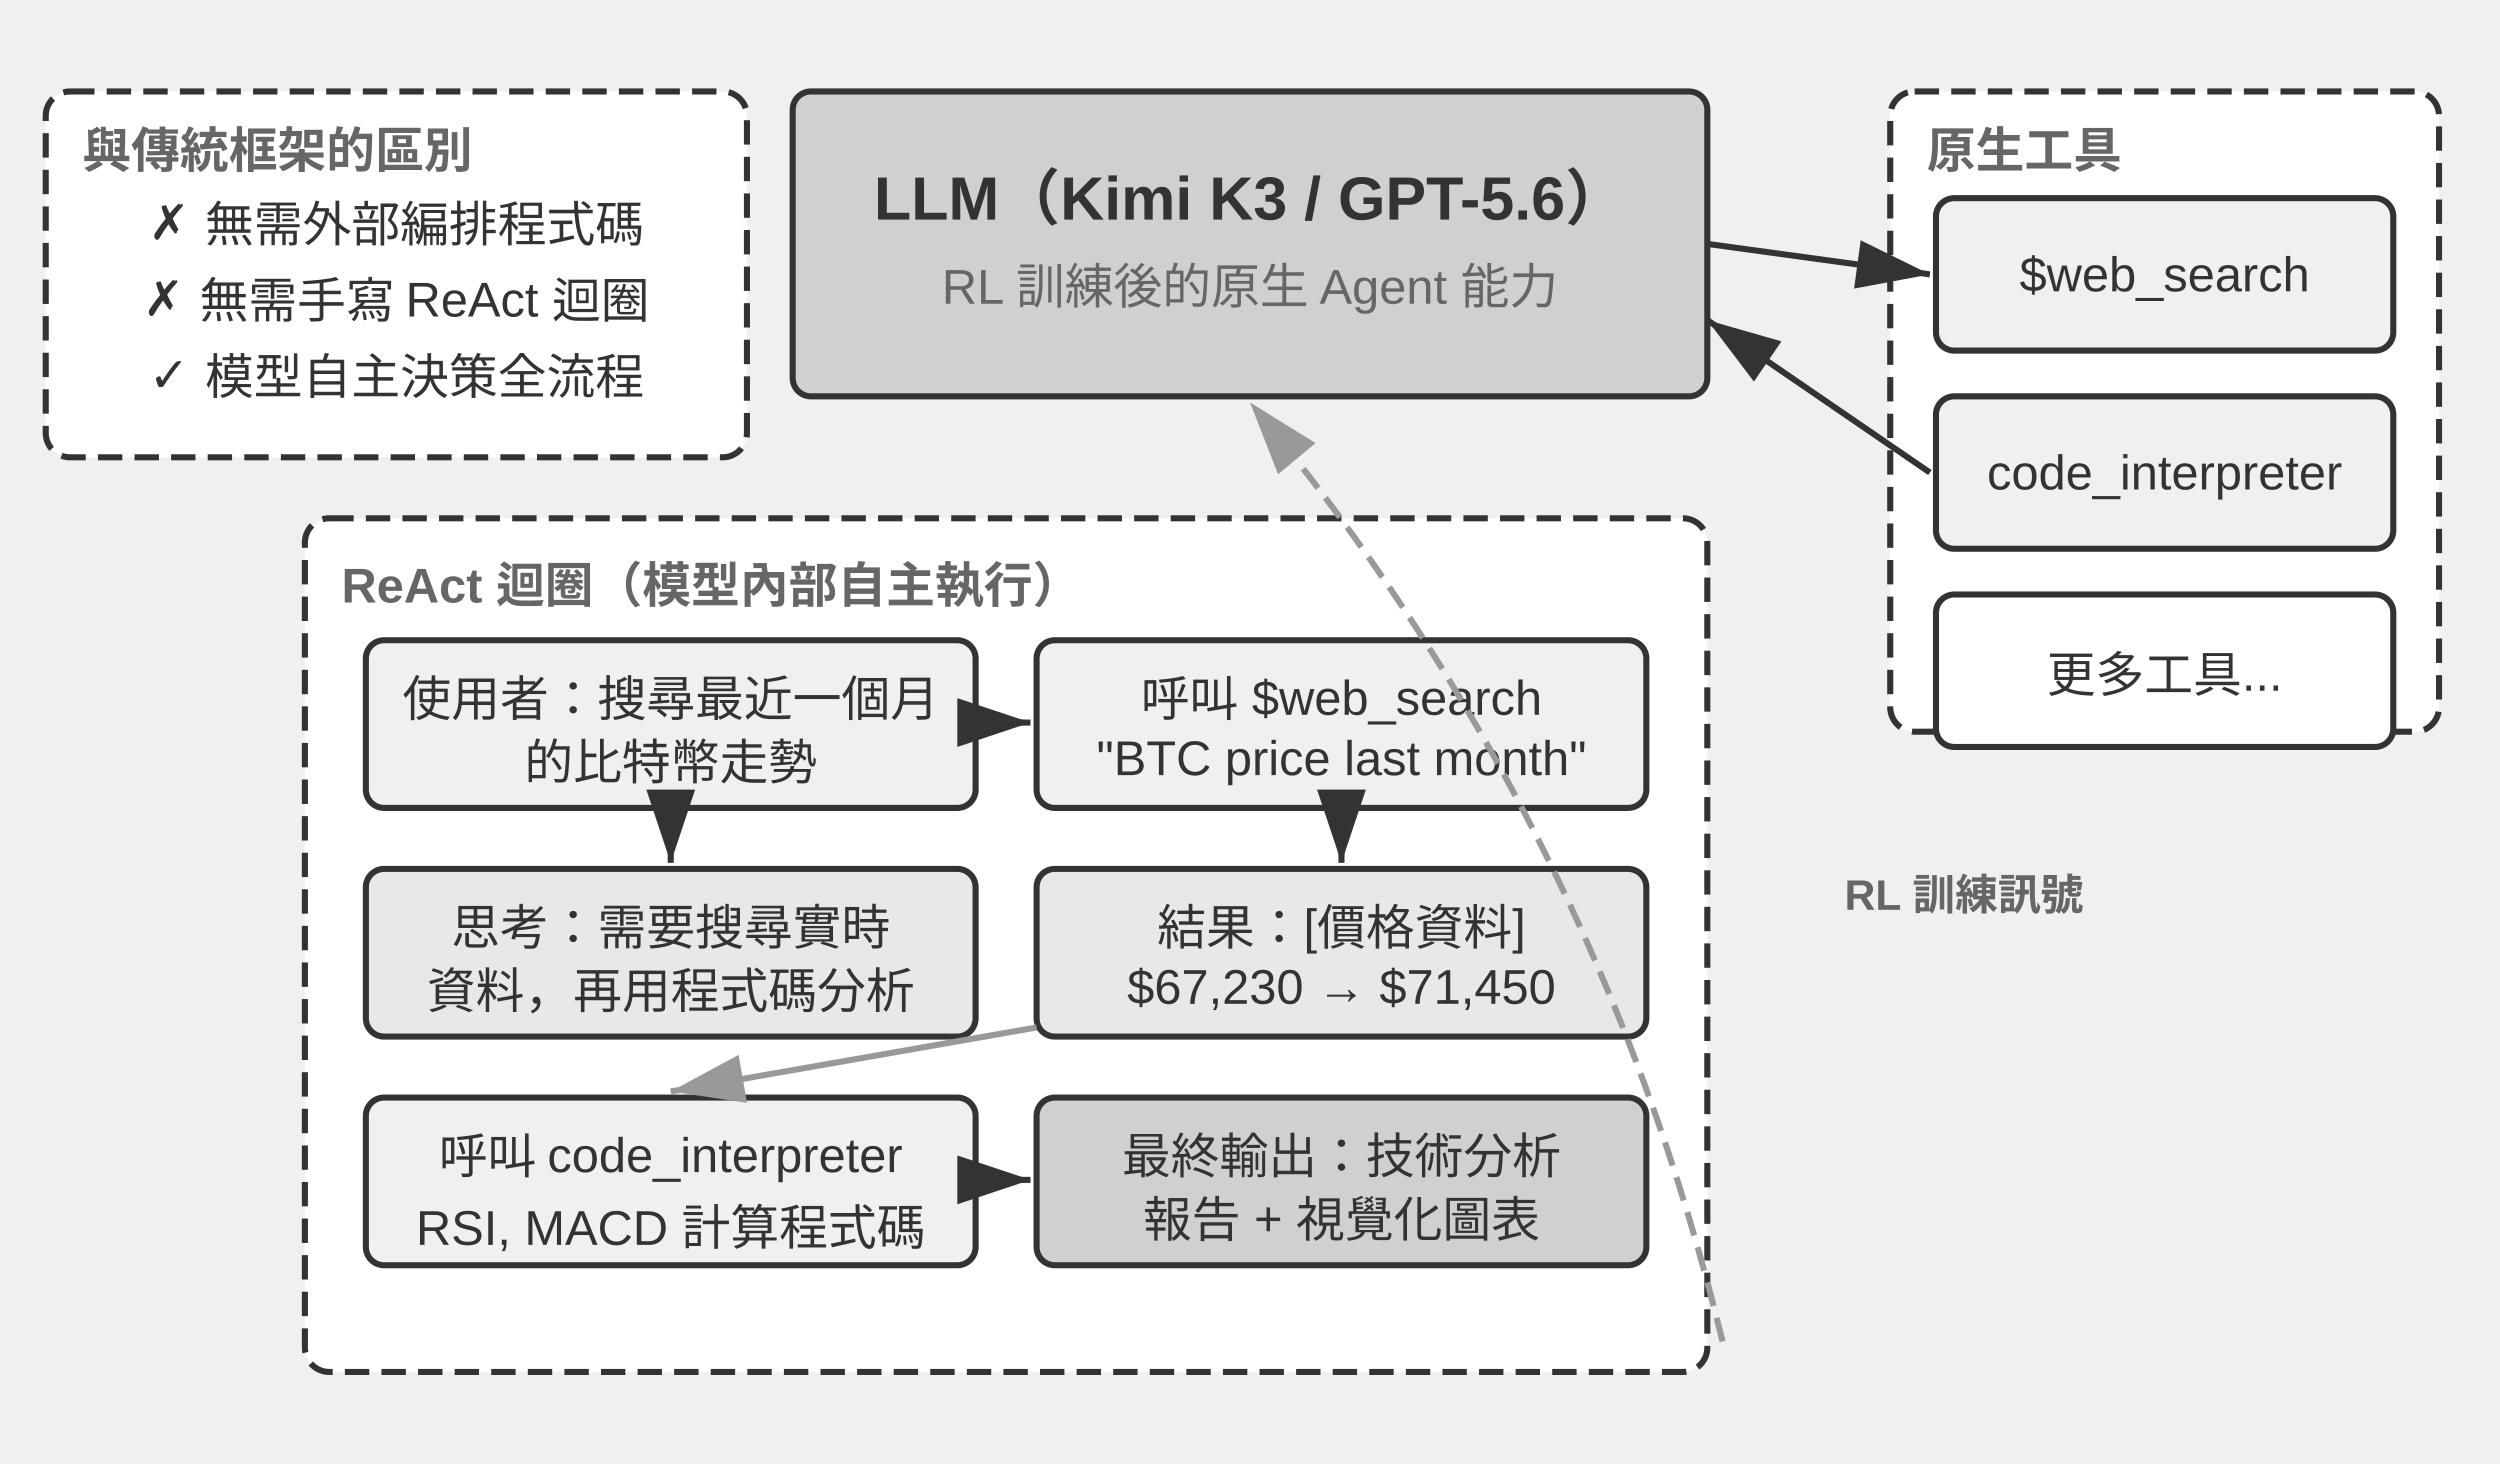
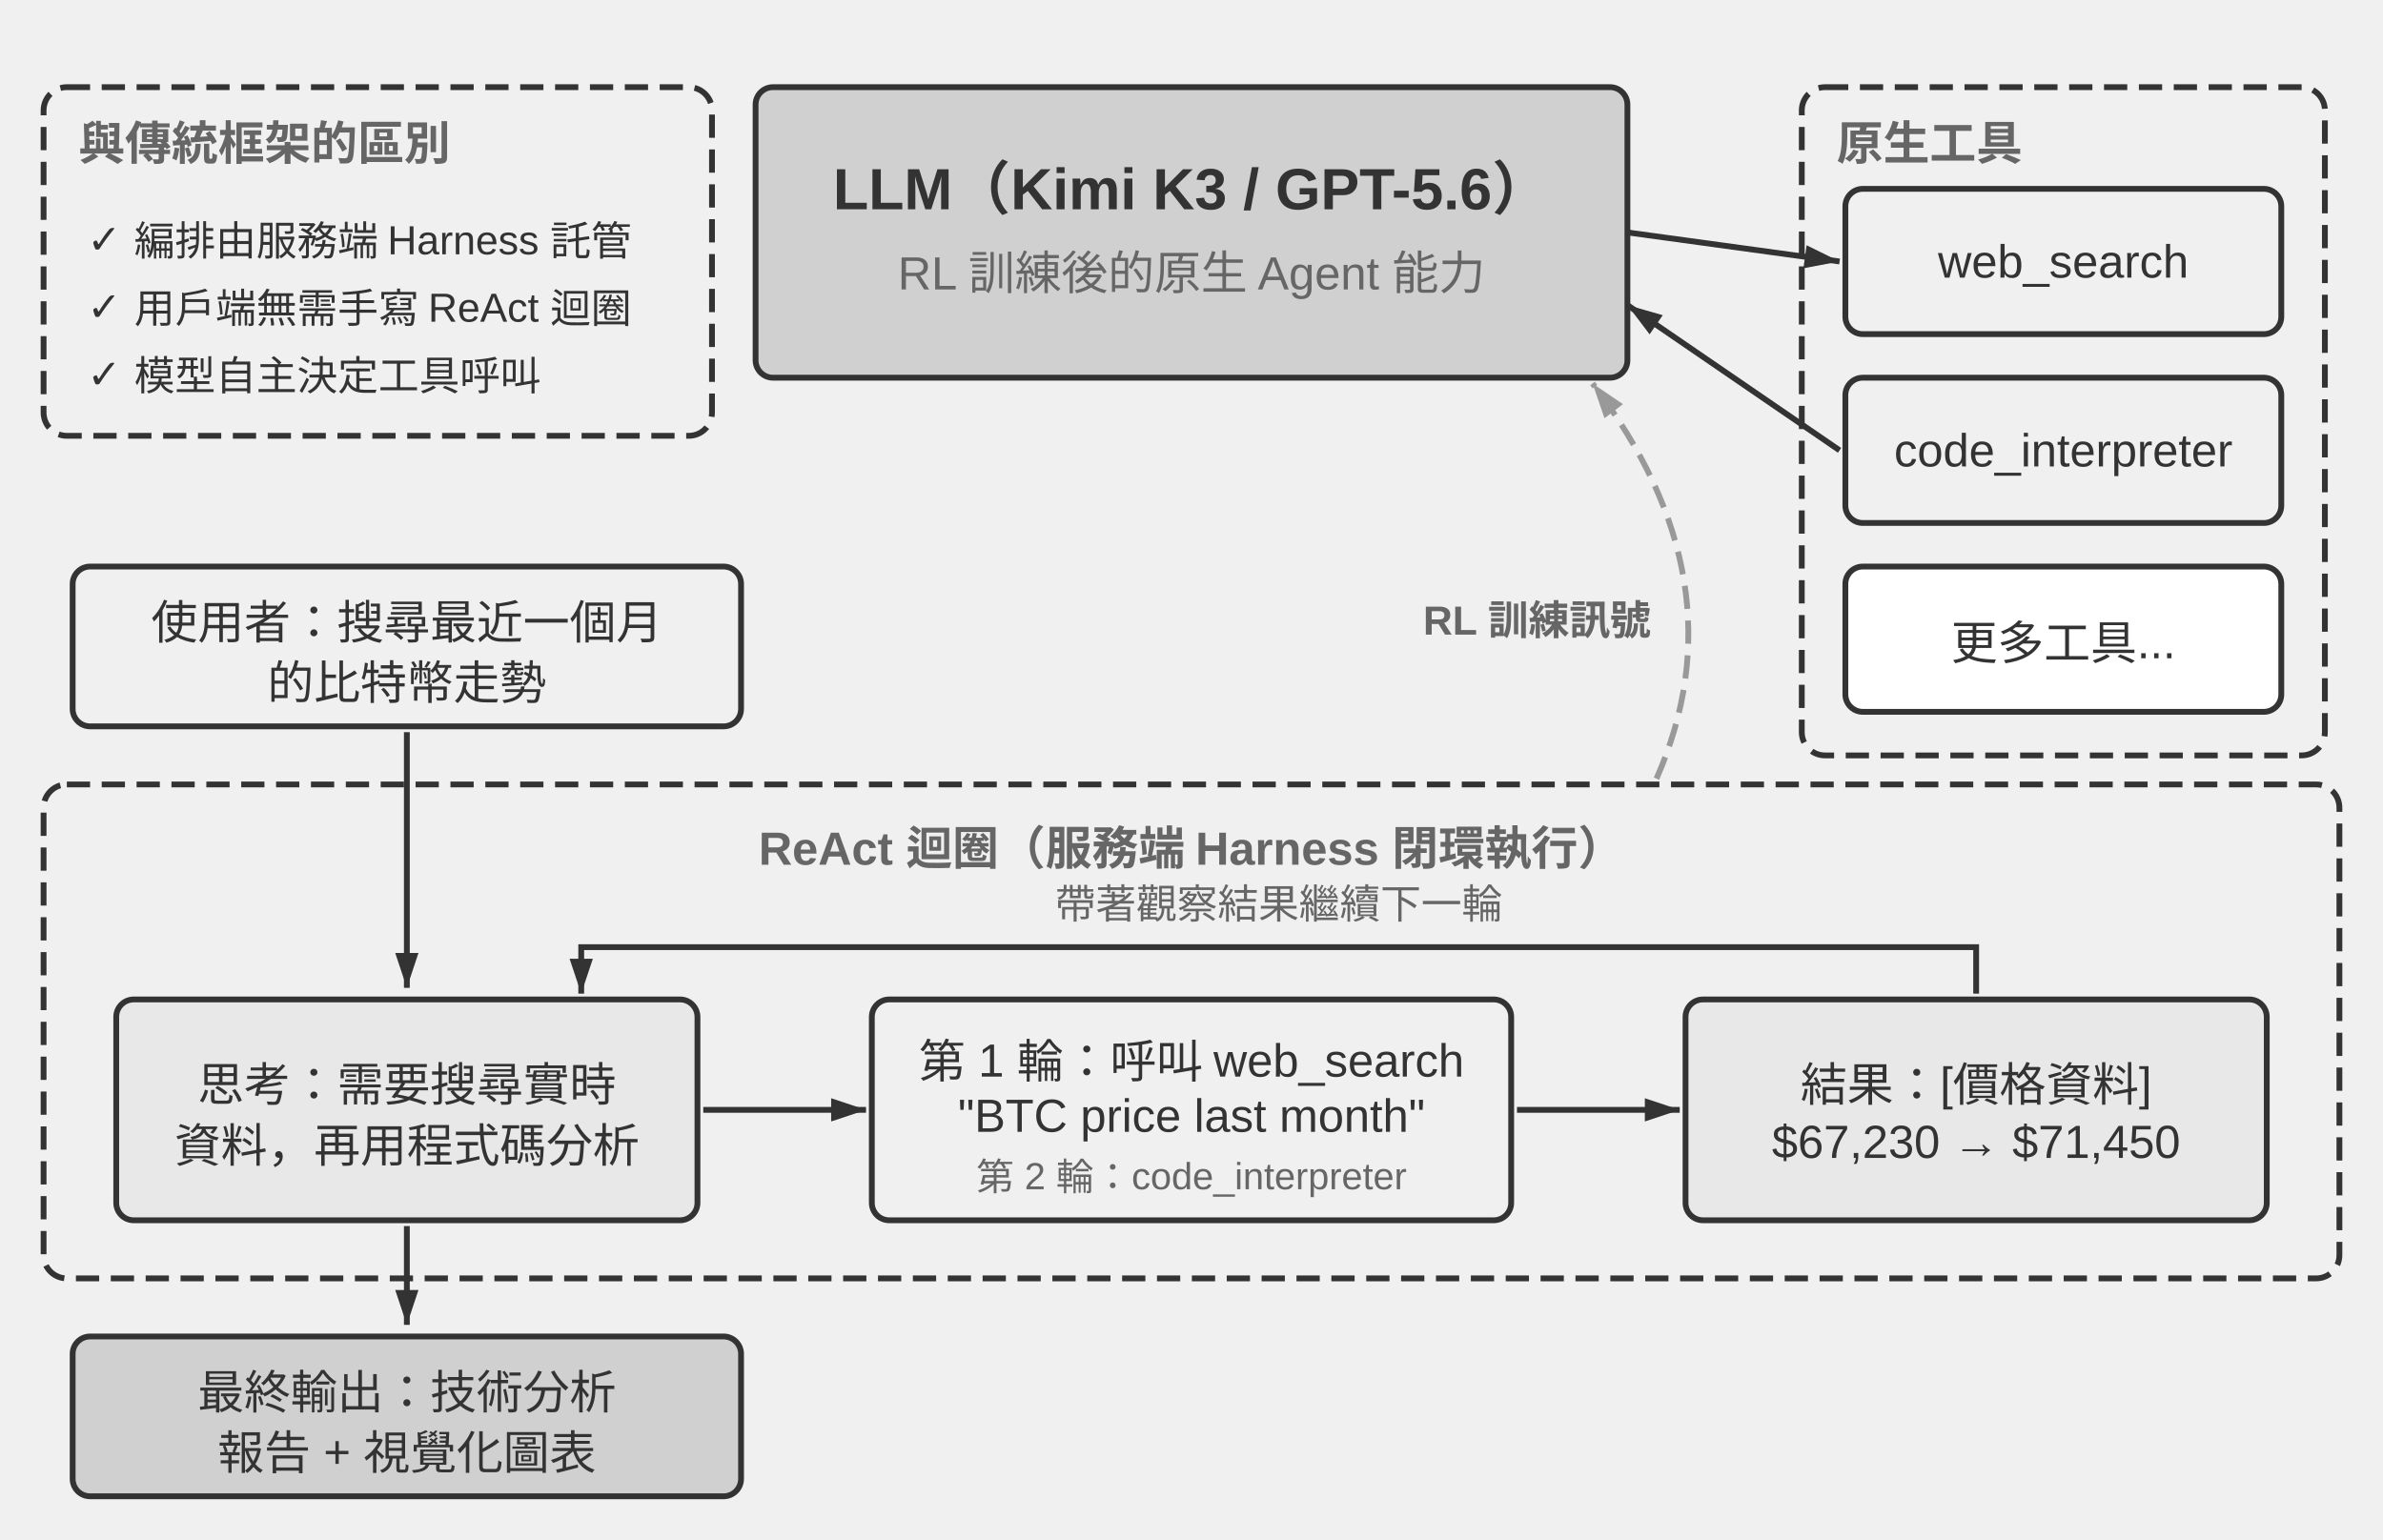
- <svg xmlns="http://www.w3.org/2000/svg" viewBox="0 40 820 480" width="820" height="480" style="background:#ffffff">
+ <svg xmlns="http://www.w3.org/2000/svg" viewBox="0 40 820 530" width="820" height="530" style="background:#ffffff">
  <defs>
-     <marker id="ah" markerWidth="12" markerHeight="8" refX="12" refY="4" orient="auto">
+     <marker id="ah" markerUnits="userSpaceOnUse" markerWidth="12" markerHeight="8" refX="12" refY="4" orient="auto">
      <polygon points="0 0, 12 4, 0 8" fill="#333333" />
    </marker>
-     <marker id="ah-light" markerWidth="12" markerHeight="8" refX="12" refY="4" orient="auto">
+     <marker id="ah-light" markerUnits="userSpaceOnUse" markerWidth="12" markerHeight="8" refX="12" refY="4" orient="auto">
      <polygon points="0 0, 12 4, 0 8" fill="#999999" />
    </marker>
  </defs>
  <rect x="260" y="70" width="300" height="100" rx="6" fill="#d0d0d0" stroke="#333333" stroke-width="2" />
  <text x="410" y="100" font-family="Arial, 'Helvetica Neue', Helvetica, 'PingFang SC', 'Microsoft YaHei', sans-serif" font-size="20" fill="#333333" text-anchor="middle" dominant-baseline="central" font-weight="bold">LLM（Kimi K3 / GPT-5.6）</text>
  <text x="410" y="130" font-family="Arial, 'Helvetica Neue', Helvetica, 'PingFang SC', 'Microsoft YaHei', sans-serif" font-size="16" fill="#666666" text-anchor="middle" dominant-baseline="central" font-weight="normal">RL 訓練後的原生 Agent 能力</text>
-   <rect x="620" y="70" width="180" height="210" rx="8" fill="#ffffff" stroke="#333333" stroke-width="2" stroke-dasharray="8,4" />
+   <rect x="620" y="70" width="180" height="230" rx="8" fill="none" stroke="#333333" stroke-width="2" stroke-dasharray="8,4" />
  <text x="632" y="88" font-family="Arial, 'Helvetica Neue', Helvetica, 'PingFang SC', 'Microsoft YaHei', sans-serif" font-size="16" fill="#666666" text-anchor="start" dominant-baseline="central" font-weight="bold">原生工具</text>
  <rect x="635" y="105" width="150" height="50" rx="6" fill="#f0f0f0" stroke="#333333" stroke-width="2" />
-   <text x="710.0" y="130.0" font-family="Arial, 'Helvetica Neue', Helvetica, 'PingFang SC', 'Microsoft YaHei', sans-serif" font-size="16" fill="#333333" text-anchor="middle" dominant-baseline="central" font-weight="normal">$web_search</text>
+   <text x="710" y="130" font-family="Arial, 'Helvetica Neue', Helvetica, 'PingFang SC', 'Microsoft YaHei', sans-serif" font-size="16" fill="#333333" text-anchor="middle" dominant-baseline="central" font-weight="normal">web_search</text>
  <rect x="635" y="170" width="150" height="50" rx="6" fill="#f0f0f0" stroke="#333333" stroke-width="2" />
-   <text x="710.0" y="195.0" font-family="Arial, 'Helvetica Neue', Helvetica, 'PingFang SC', 'Microsoft YaHei', sans-serif" font-size="16" fill="#333333" text-anchor="middle" dominant-baseline="central" font-weight="normal">code_interpreter</text>
+   <text x="710" y="195" font-family="Arial, 'Helvetica Neue', Helvetica, 'PingFang SC', 'Microsoft YaHei', sans-serif" font-size="16" fill="#333333" text-anchor="middle" dominant-baseline="central" font-weight="normal">code_interpreter</text>
  <rect x="635" y="235" width="150" height="50" rx="6" fill="#ffffff" stroke="#333333" stroke-width="2" />
-   <text x="710.0" y="260.0" font-family="Arial, 'Helvetica Neue', Helvetica, 'PingFang SC', 'Microsoft YaHei', sans-serif" font-size="16" fill="#333333" text-anchor="middle" dominant-baseline="central" font-weight="normal">更多工具...</text>
+   <text x="710" y="260" font-family="Arial, 'Helvetica Neue', Helvetica, 'PingFang SC', 'Microsoft YaHei', sans-serif" font-size="16" fill="#333333" text-anchor="middle" dominant-baseline="central" font-weight="normal">更多工具...</text>
  <line x1="560" y1="120" x2="633" y2="130" stroke="#333333" stroke-width="2" marker-end="url(#ah)" />
  <line x1="633" y1="195" x2="560" y2="145" stroke="#333333" stroke-width="2" marker-end="url(#ah)" />
-   <rect x="100" y="210" width="460" height="280" rx="8" fill="#ffffff" stroke="#333333" stroke-width="2" stroke-dasharray="8,4" />
-   <text x="112" y="228" font-family="Arial, 'Helvetica Neue', Helvetica, 'PingFang SC', 'Microsoft YaHei', sans-serif" font-size="16" fill="#666666" text-anchor="start" dominant-baseline="central" font-weight="bold">ReAct 迴圈（模型內部自主執行）</text>
-   <rect x="120" y="250" width="200" height="55" rx="6" fill="#f0f0f0" stroke="#333333" stroke-width="2" />
-   <text x="220.0" y="267.9" font-family="Arial, 'Helvetica Neue', Helvetica, 'PingFang SC', 'Microsoft YaHei', sans-serif" font-size="16" fill="#333333" text-anchor="middle" dominant-baseline="central" font-weight="normal">使用者：搜尋最近一個月</text>
-   <text x="220.0" y="288.7" font-family="Arial, 'Helvetica Neue', Helvetica, 'PingFang SC', 'Microsoft YaHei', sans-serif" font-size="16" fill="#333333" text-anchor="middle" dominant-baseline="central" font-weight="normal">的比特幣走勢</text>
-   <rect x="120" y="325" width="200" height="55" rx="6" fill="#e8e8e8" stroke="#333333" stroke-width="2" />
-   <text x="220.0" y="342.9" font-family="Arial, 'Helvetica Neue', Helvetica, 'PingFang SC', 'Microsoft YaHei', sans-serif" font-size="16" fill="#333333" text-anchor="middle" dominant-baseline="central" font-weight="normal">思考：需要搜尋實時</text>
-   <text x="220.0" y="363.7" font-family="Arial, 'Helvetica Neue', Helvetica, 'PingFang SC', 'Microsoft YaHei', sans-serif" font-size="16" fill="#333333" text-anchor="middle" dominant-baseline="central" font-weight="normal">資料，再用程式碼分析</text>
-   <line x1="220" y1="307" x2="220" y2="323" stroke="#333333" stroke-width="2" marker-end="url(#ah)" />
-   <rect x="340" y="250" width="200" height="55" rx="6" fill="#f0f0f0" stroke="#333333" stroke-width="2" />
-   <text x="440.0" y="267.9" font-family="Arial, 'Helvetica Neue', Helvetica, 'PingFang SC', 'Microsoft YaHei', sans-serif" font-size="16" fill="#333333" text-anchor="middle" dominant-baseline="central" font-weight="normal">呼叫 $web_search</text>
-   <text x="440.0" y="288.7" font-family="Arial, 'Helvetica Neue', Helvetica, 'PingFang SC', 'Microsoft YaHei', sans-serif" font-size="16" fill="#333333" text-anchor="middle" dominant-baseline="central" font-weight="normal">"BTC price last month"</text>
-   <line x1="322" y1="277" x2="338" y2="277" stroke="#333333" stroke-width="2" marker-end="url(#ah)" />
-   <rect x="340" y="325" width="200" height="55" rx="6" fill="#e8e8e8" stroke="#333333" stroke-width="2" />
-   <text x="440.0" y="342.9" font-family="Arial, 'Helvetica Neue', Helvetica, 'PingFang SC', 'Microsoft YaHei', sans-serif" font-size="16" fill="#333333" text-anchor="middle" dominant-baseline="central" font-weight="normal">結果：[價格資料]</text>
-   <text x="440.0" y="363.7" font-family="Arial, 'Helvetica Neue', Helvetica, 'PingFang SC', 'Microsoft YaHei', sans-serif" font-size="16" fill="#333333" text-anchor="middle" dominant-baseline="central" font-weight="normal">$67,230 → $71,450</text>
-   <line x1="440" y1="307" x2="440" y2="323" stroke="#333333" stroke-width="2" marker-end="url(#ah)" />
-   <rect x="120" y="400" width="200" height="55" rx="6" fill="#f0f0f0" stroke="#333333" stroke-width="2" />
-   <text x="220.0" y="417.9" font-family="Arial, 'Helvetica Neue', Helvetica, 'PingFang SC', 'Microsoft YaHei', sans-serif" font-size="16" fill="#333333" text-anchor="middle" dominant-baseline="central" font-weight="normal">呼叫 code_interpreter</text>
-   <text x="220.0" y="438.7" font-family="Arial, 'Helvetica Neue', Helvetica, 'PingFang SC', 'Microsoft YaHei', sans-serif" font-size="16" fill="#333333" text-anchor="middle" dominant-baseline="central" font-weight="normal">RSI, MACD 計算程式碼</text>
-   <line x1="340" y1="377" x2="220" y2="398" stroke="#999999" stroke-width="2" marker-end="url(#ah-light)" />
-   <rect x="340" y="400" width="200" height="55" rx="6" fill="#d0d0d0" stroke="#333333" stroke-width="2" />
-   <text x="440.0" y="417.9" font-family="Arial, 'Helvetica Neue', Helvetica, 'PingFang SC', 'Microsoft YaHei', sans-serif" font-size="16" fill="#333333" text-anchor="middle" dominant-baseline="central" font-weight="normal">最終輸出：技術分析</text>
-   <text x="440.0" y="438.7" font-family="Arial, 'Helvetica Neue', Helvetica, 'PingFang SC', 'Microsoft YaHei', sans-serif" font-size="16" fill="#333333" text-anchor="middle" dominant-baseline="central" font-weight="normal">報告 + 視覺化圖表</text>
-   <line x1="322" y1="427" x2="338" y2="427" stroke="#333333" stroke-width="2" marker-end="url(#ah)" />
-   <path d="M 565,480 Q 523.231,308.019 410,172" fill="none" stroke="#999999" stroke-width="2" stroke-dasharray="8,4" marker-end="url(#ah-light)" />
-   <text x="605" y="330" font-family="Arial, 'Helvetica Neue', Helvetica, 'PingFang SC', 'Microsoft YaHei', sans-serif" font-size="14" fill="#666666" text-anchor="start" dominant-baseline="central" font-weight="bold">RL 訓練訊號</text>
-   <rect x="15" y="70" width="230" height="120" rx="8" fill="#ffffff" stroke="#333333" stroke-width="2" stroke-dasharray="8,4" />
+   <path d="M 570,308 Q 600,240 548,172" fill="none" stroke="#999999" stroke-width="2" stroke-dasharray="8,4" marker-end="url(#ah-light)" />
+   <text x="568" y="250" font-family="Arial, 'Helvetica Neue', Helvetica, 'PingFang SC', 'Microsoft YaHei', sans-serif" font-size="14" fill="#666666" text-anchor="end" dominant-baseline="central" font-weight="bold">RL 訓練訊號</text>
+   <rect x="25" y="235" width="230" height="55" rx="6" fill="#f0f0f0" stroke="#333333" stroke-width="2" />
+   <text x="140" y="252.9" font-family="Arial, 'Helvetica Neue', Helvetica, 'PingFang SC', 'Microsoft YaHei', sans-serif" font-size="16" fill="#333333" text-anchor="middle" dominant-baseline="central" font-weight="normal">使用者：搜尋最近一個月</text>
+   <text x="140" y="273.7" font-family="Arial, 'Helvetica Neue', Helvetica, 'PingFang SC', 'Microsoft YaHei', sans-serif" font-size="16" fill="#333333" text-anchor="middle" dominant-baseline="central" font-weight="normal">的比特幣走勢</text>
+   <rect x="15" y="310" width="790" height="170" rx="8" fill="none" stroke="#333333" stroke-width="2" stroke-dasharray="8,4" />
+   <text x="410" y="328" font-family="Arial, 'Helvetica Neue', Helvetica, 'PingFang SC', 'Microsoft YaHei', sans-serif" font-size="16" fill="#666666" text-anchor="middle" dominant-baseline="central" font-weight="bold">ReAct 迴圈（服務端 Harness 閉環執行）</text>
+   <line x1="140" y1="292" x2="140" y2="380" stroke="#333333" stroke-width="2" marker-end="url(#ah)" />
+   <text x="440" y="350" font-family="Arial, 'Helvetica Neue', Helvetica, 'PingFang SC', 'Microsoft YaHei', sans-serif" font-size="14" fill="#666666" text-anchor="middle" dominant-baseline="central" font-weight="normal">帶著觀察結果繼續下一輪</text>
+   <path d="M 680,382 L 680,366 L 200,366 L 200,382" fill="none" stroke="#333333" stroke-width="2" marker-end="url(#ah)" />
+   <rect x="40" y="384" width="200" height="76" rx="6" fill="#e8e8e8" stroke="#333333" stroke-width="2" />
+   <text x="140" y="412" font-family="Arial, 'Helvetica Neue', Helvetica, 'PingFang SC', 'Microsoft YaHei', sans-serif" font-size="16" fill="#333333" text-anchor="middle" dominant-baseline="central" font-weight="normal">思考：需要搜尋實時</text>
+   <text x="140" y="433" font-family="Arial, 'Helvetica Neue', Helvetica, 'PingFang SC', 'Microsoft YaHei', sans-serif" font-size="16" fill="#333333" text-anchor="middle" dominant-baseline="central" font-weight="normal">資料，再用程式碼分析</text>
+   <line x1="242" y1="422" x2="298" y2="422" stroke="#333333" stroke-width="2" marker-end="url(#ah)" />
+   <rect x="300" y="384" width="220" height="76" rx="6" fill="#f0f0f0" stroke="#333333" stroke-width="2" />
+   <text x="410" y="404" font-family="Arial, 'Helvetica Neue', Helvetica, 'PingFang SC', 'Microsoft YaHei', sans-serif" font-size="16" fill="#333333" text-anchor="middle" dominant-baseline="central" font-weight="normal">第 1 輪：呼叫 web_search</text>
+   <text x="410" y="424" font-family="Arial, 'Helvetica Neue', Helvetica, 'PingFang SC', 'Microsoft YaHei', sans-serif" font-size="16" fill="#333333" text-anchor="middle" dominant-baseline="central" font-weight="normal">"BTC price last month"</text>
+   <text x="410" y="444" font-family="Arial, 'Helvetica Neue', Helvetica, 'PingFang SC', 'Microsoft YaHei', sans-serif" font-size="13" fill="#666666" text-anchor="middle" dominant-baseline="central" font-weight="normal">第 2 輪：code_interpreter</text>
+   <line x1="522" y1="422" x2="578" y2="422" stroke="#333333" stroke-width="2" marker-end="url(#ah)" />
+   <rect x="580" y="384" width="200" height="76" rx="6" fill="#e8e8e8" stroke="#333333" stroke-width="2" />
+   <text x="680" y="412" font-family="Arial, 'Helvetica Neue', Helvetica, 'PingFang SC', 'Microsoft YaHei', sans-serif" font-size="16" fill="#333333" text-anchor="middle" dominant-baseline="central" font-weight="normal">結果：[價格資料]</text>
+   <text x="680" y="433" font-family="Arial, 'Helvetica Neue', Helvetica, 'PingFang SC', 'Microsoft YaHei', sans-serif" font-size="16" fill="#333333" text-anchor="middle" dominant-baseline="central" font-weight="normal">$67,230 → $71,450</text>
+   <line x1="140" y1="462" x2="140" y2="496" stroke="#333333" stroke-width="2" marker-end="url(#ah)" />
+   <rect x="25" y="500" width="230" height="55" rx="6" fill="#d0d0d0" stroke="#333333" stroke-width="2" />
+   <text x="140" y="517.9" font-family="Arial, 'Helvetica Neue', Helvetica, 'PingFang SC', 'Microsoft YaHei', sans-serif" font-size="16" fill="#333333" text-anchor="middle" dominant-baseline="central" font-weight="normal">最終輸出：技術分析</text>
+   <text x="140" y="538.7" font-family="Arial, 'Helvetica Neue', Helvetica, 'PingFang SC', 'Microsoft YaHei', sans-serif" font-size="16" fill="#333333" text-anchor="middle" dominant-baseline="central" font-weight="normal">報告 + 視覺化圖表</text>
+   <rect x="15" y="70" width="230" height="120" rx="8" fill="none" stroke="#333333" stroke-width="2" stroke-dasharray="8,4" />
  <text x="27" y="88" font-family="Arial, 'Helvetica Neue', Helvetica, 'PingFang SC', 'Microsoft YaHei', sans-serif" font-size="16" fill="#666666" text-anchor="start" dominant-baseline="central" font-weight="bold">與傳統框架的區別</text>
-   <text x="130" y="110" font-family="Arial, 'Helvetica Neue', Helvetica, 'PingFang SC', 'Microsoft YaHei', sans-serif" font-size="16" fill="#333333" text-anchor="middle" dominant-baseline="central" font-weight="normal">✗ 無需外部編排程式碼</text>
-   <text x="130" y="135" font-family="Arial, 'Helvetica Neue', Helvetica, 'PingFang SC', 'Microsoft YaHei', sans-serif" font-size="16" fill="#333333" text-anchor="middle" dominant-baseline="central" font-weight="normal">✗ 無需手寫 ReAct 迴圈</text>
-   <text x="130" y="160" font-family="Arial, 'Helvetica Neue', Helvetica, 'PingFang SC', 'Microsoft YaHei', sans-serif" font-size="16" fill="#333333" text-anchor="middle" dominant-baseline="central" font-weight="normal">✓ 模型自主決策全流程</text>
+   <text x="30" y="119.8" font-family="Arial, 'Helvetica Neue', Helvetica, 'PingFang SC', 'Microsoft YaHei', sans-serif" font-size="14" fill="#333333" text-anchor="start" dominant-baseline="central" font-weight="normal">✓ 編排由服務端 Harness 託管</text>
+   <text x="30" y="143" font-family="Arial, 'Helvetica Neue', Helvetica, 'PingFang SC', 'Microsoft YaHei', sans-serif" font-size="14" fill="#333333" text-anchor="start" dominant-baseline="central" font-weight="normal">✓ 用戶端無需手寫 ReAct 迴圈</text>
+   <text x="30" y="166.2" font-family="Arial, 'Helvetica Neue', Helvetica, 'PingFang SC', 'Microsoft YaHei', sans-serif" font-size="14" fill="#333333" text-anchor="start" dominant-baseline="central" font-weight="normal">✓ 模型自主決定工具呼叫</text>
</svg>
